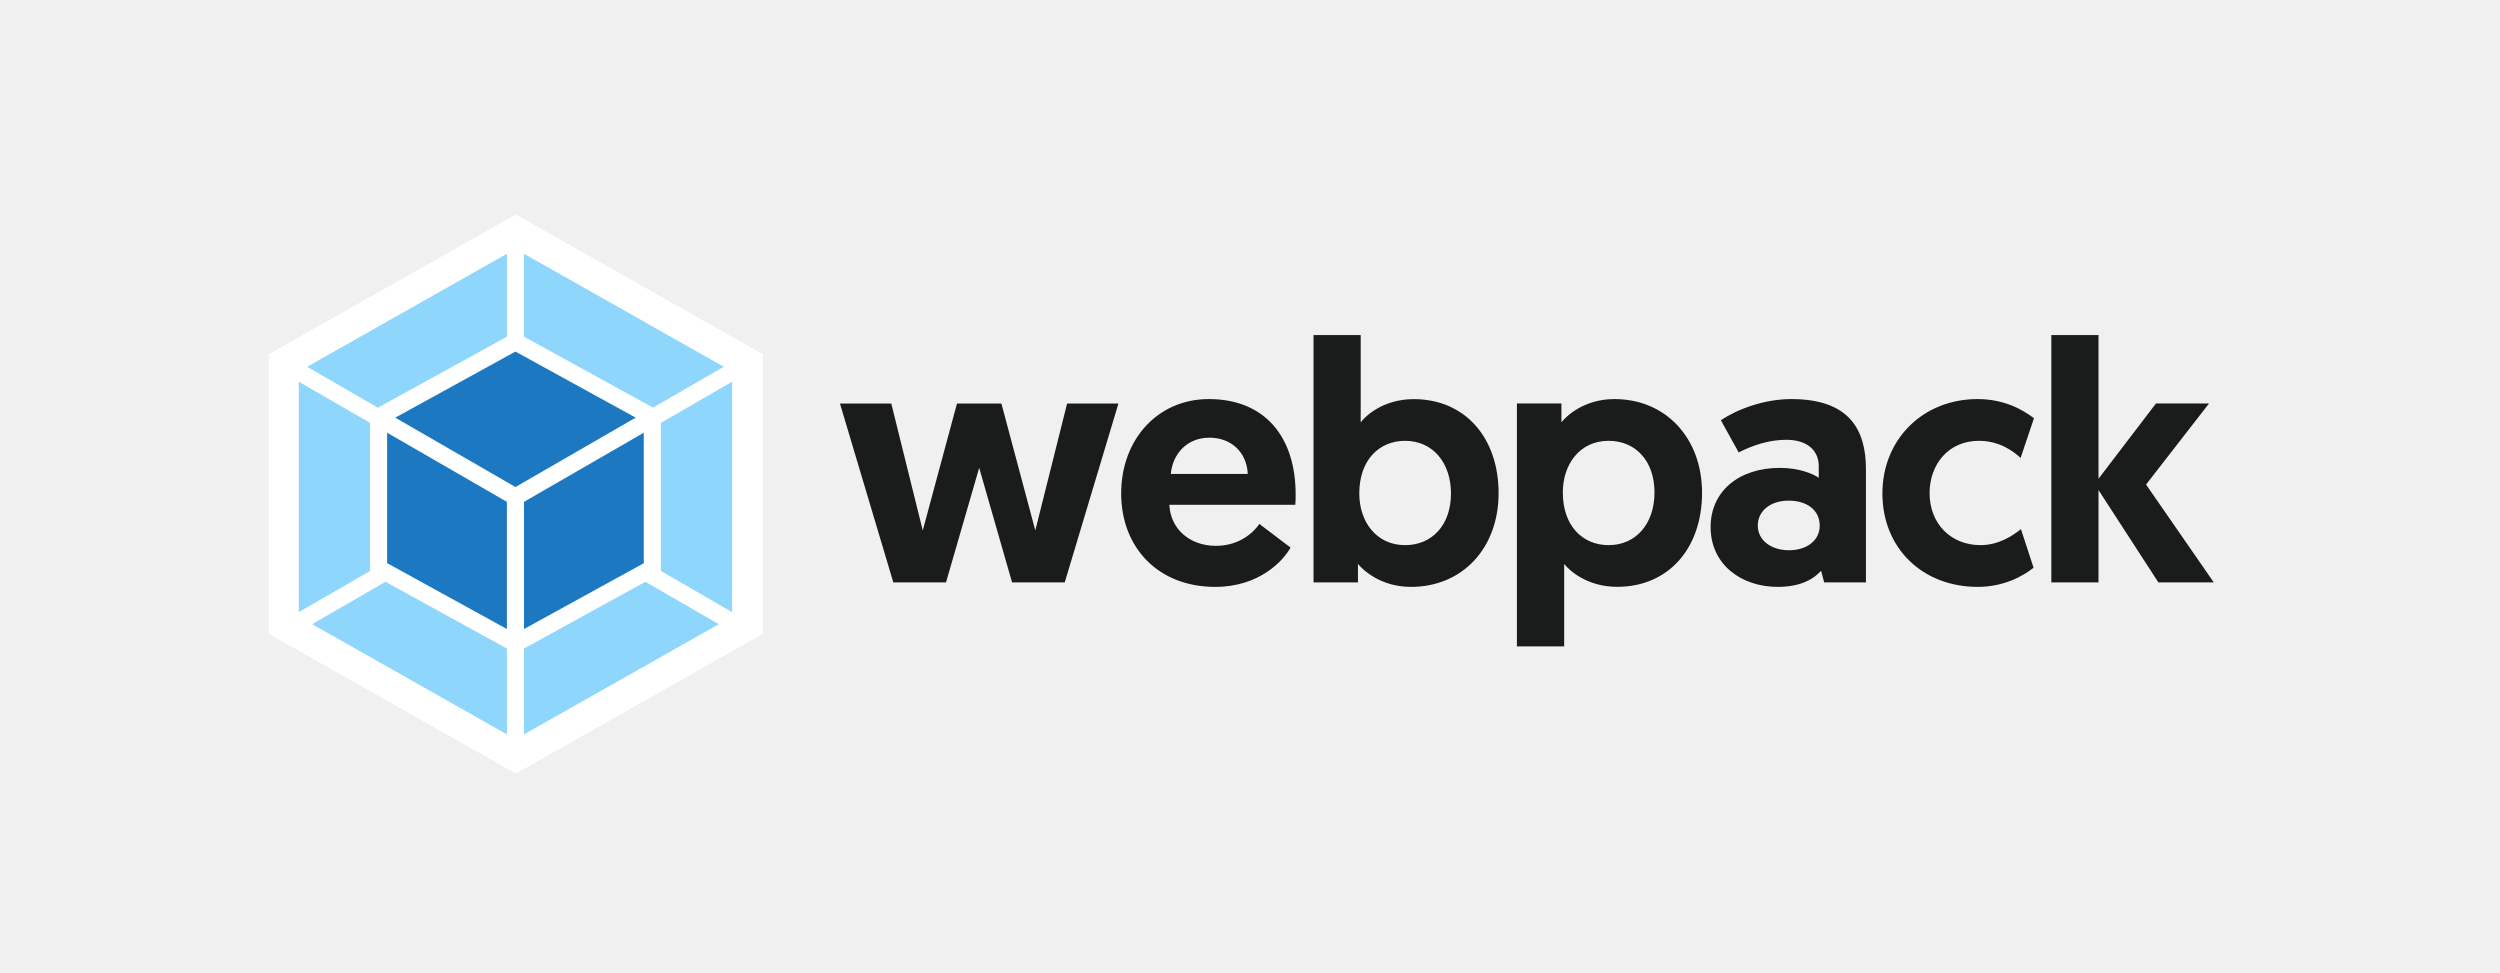
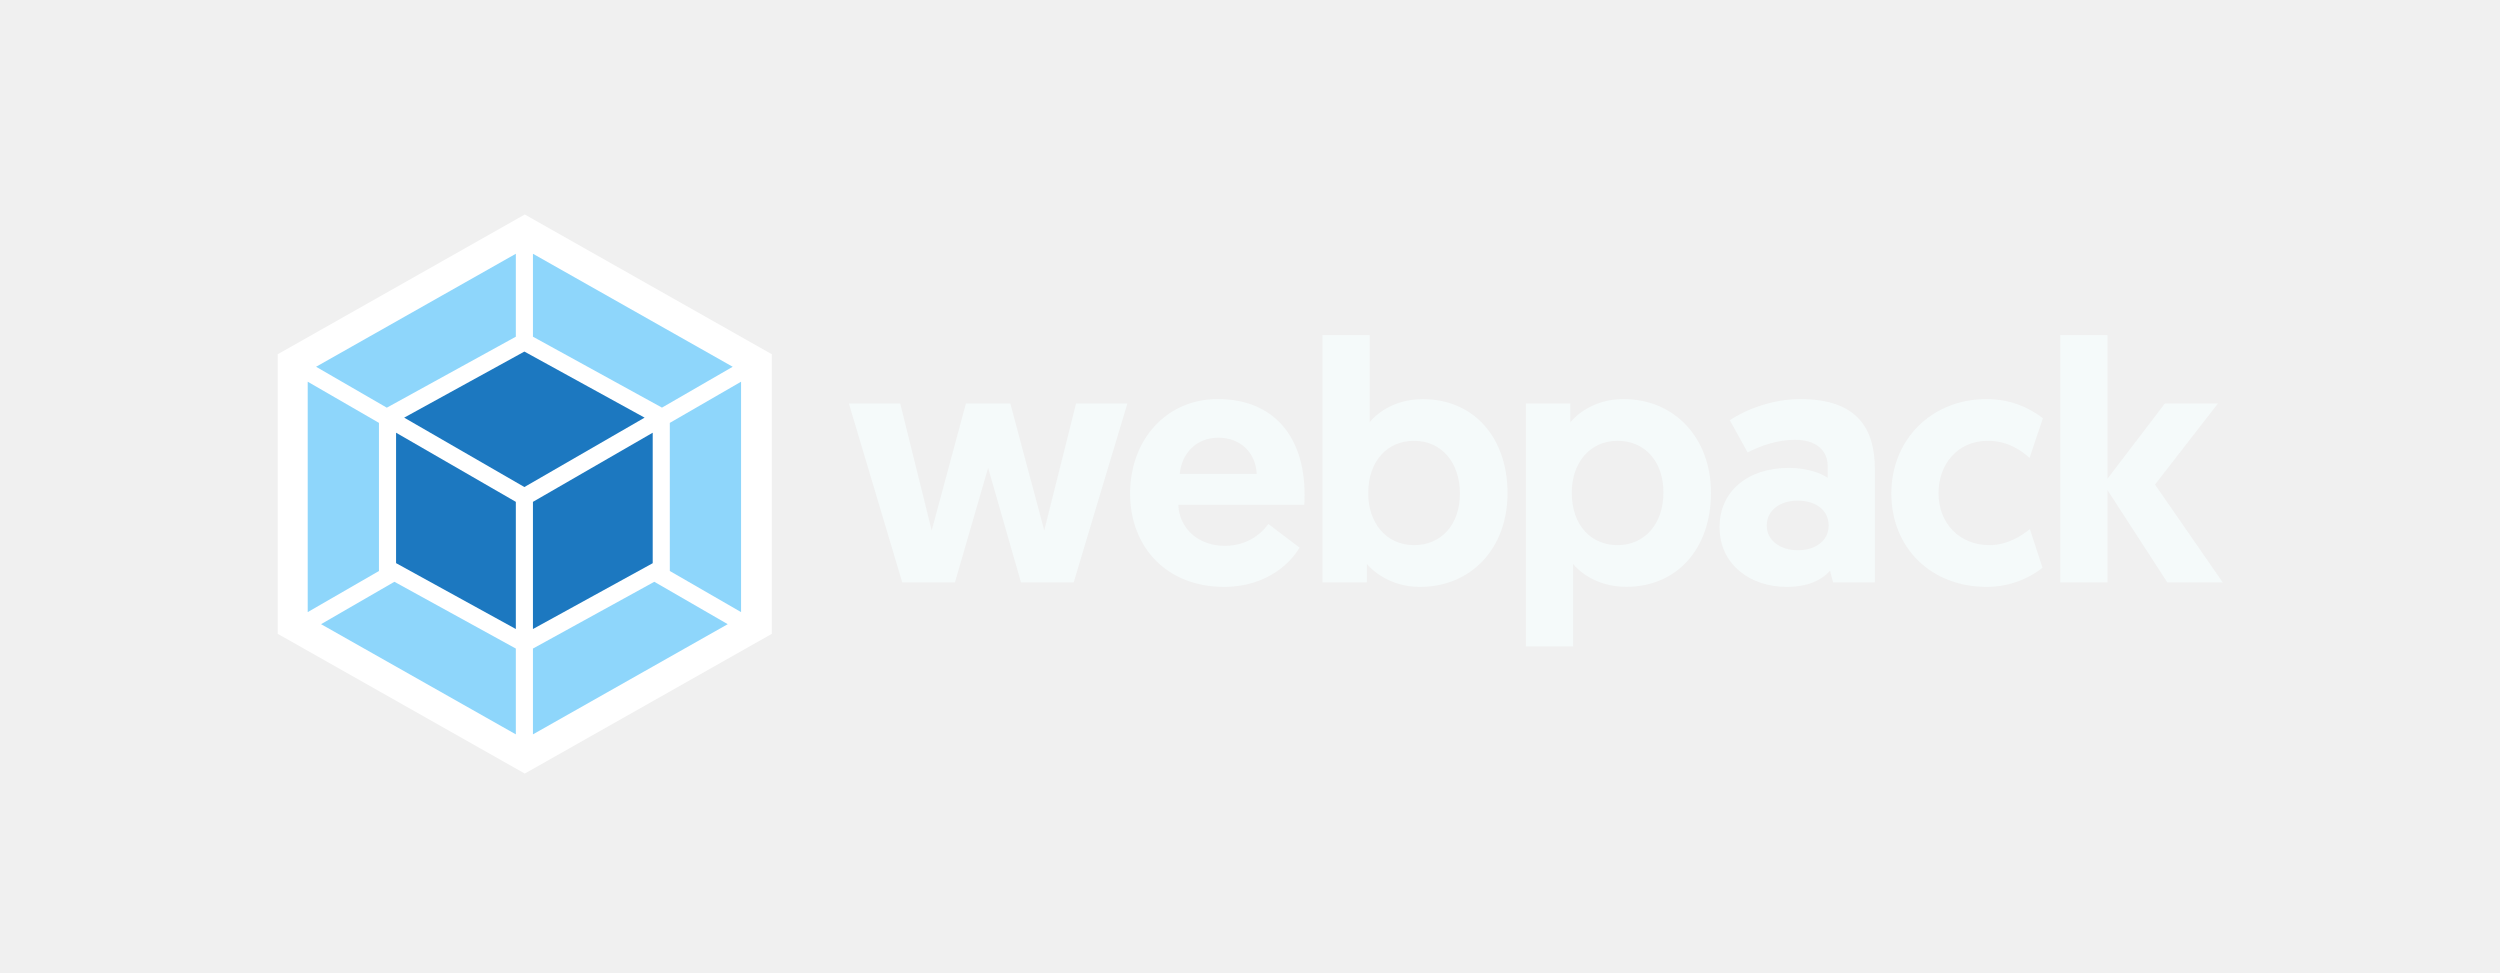
- <svg viewBox="0 0 3916 1524">
-   <path fill="#FFF" d="M808 336l387 218.9v437.9l-387 218.9-387-218.9V554.9z" />
-   <path fill="#8ED6FB" d="M1125.9 977.7l-305.1 172.6v-134.4l190.1-104.6 115 66.4zm20.9-18.9V597.9l-111.6 64.5v232l111.6 64.4zm-657.9 18.9L794 1150.3v-134.4L603.8 911.3l-114.9 66.4zM468 958.8V597.9l111.6 64.5v232L468 958.8zm13.1-384.3l312.9-177v129.9L593.5 637.7l-1.6.9-110.8-64.1zm652.6 0l-312.9-177v129.9l200.5 110.2 1.6.9 110.8-64z" />
-   <path fill="#1C78C0" d="M794 985.3L606.4 882.1V677.8L794 786.1v199.2zm26.8 0l187.6-103.1V677.8L820.8 786.1v199.2zm-13.4-207zM619.1 654.2l188.3-103.5 188.3 103.5-188.3 108.7-188.3-108.7z" />
-   <path fill="#1A1C1C" d="M1585.3 912.3h82.5l84.1-280.2h-80.4l-49.8 198.8-53.1-198.8H1499l-53.6 198.8-49.3-198.8h-80.4l83.6 280.2h82.5l52-179.5 51.5 179.5zM1756.2 773c0 84.1 57.3 146.3 147.4 146.3 69.7 0 107.2-41.8 117.9-61.6l-48.8-37c-8 11.8-30 34.3-68.1 34.3-41.3 0-71.3-26.8-72.9-64.3H2029c.5-5.4.5-10.7.5-16.1 0-91.6-49.3-149.5-136.1-149.5-79.9 0-137.2 63.2-137.2 147.9zm77.7-30.6c3.2-32.1 25.7-56.8 60.6-56.8 33.8 0 58.4 22.5 60 56.8h-120.6zm223.5 169.9h69.7v-28.9c7.5 9.1 35.4 35.9 83.1 35.9 80.4 0 137.2-60.5 137.2-146.8 0-86.8-52.5-147.3-132.9-147.3-48.2 0-76.1 26.8-83.1 36.4V524.9h-73.9v387.4zm71.8-139.3c0-52.5 31.1-82.5 71.8-82.5 42.9 0 71.8 33.8 71.8 82.5 0 49.8-30 80.9-71.8 80.9-45 0-71.8-36.5-71.8-80.9zm247 239.5h73.9V883.3c7 9.1 34.8 35.9 83.1 35.9 80.4 0 132.9-60.5 132.9-147.3 0-85.7-56.8-146.8-137.2-146.8-47.7 0-75.6 26.8-83.1 36.4V632h-69.7v380.5zm71.8-241.1c0-44.5 26.8-80.9 71.8-80.9 41.8 0 71.8 31.1 71.8 80.9 0 48.8-28.9 82.5-71.8 82.5-40.7 0-71.8-30-71.8-82.5zm231.5 54.1c0 58.9 48.2 93.8 105 93.8 32.2 0 53.6-9.6 68.1-25.2l4.8 18.2h65.4V734.9c0-62.7-26.8-109.8-116.8-109.8-42.9 0-85.2 16.1-110.4 33.2l27.9 50.4c20.9-10.7 46.6-19.8 74.5-19.8 32.7 0 50.9 16.6 50.9 41.3v18.2c-10.2-7-32.2-15.5-60.6-15.5-65.4-.1-108.8 37.4-108.8 92.6zm73.9-2.2c0-23 19.8-39.1 48.2-39.1s48.8 14.5 48.8 39.1c0 23.6-20.4 38.6-48.2 38.6s-48.8-15.5-48.8-38.6zm348.9 30.6c-46.6 0-79.8-33.8-79.8-81.4 0-45 29.5-82 77.2-82 31.6 0 53.1 15.5 65.4 26.8l20.9-62.2c-18.2-13.9-47.2-30-88.4-30-85.2 0-149 62.7-149 147.9s62.2 146.3 149.5 146.3c40.7 0 71.3-17.1 87.3-30l-19.8-60.5c-12.4 10.1-34.9 25.1-63.3 25.1zm110.9 58.4h73.9V767.6l93.8 144.7h86.8L3361.6 759l98.6-127h-83.1l-90 117.9v-225h-73.9v387.4z" />
+ <svg xmlns="http://www.w3.org/2000/svg" viewBox="0 0 3916 1524">
+   <path fill="#FFF" d="M822 336l387 218.9v437.9l-387 218.9-387-218.9V554.9z" />
+   <path fill="#8ED6FB" d="M1139.9 977.7l-305.1 172.6v-134.4l190.1-104.6 115 66.4zm20.9-18.9V597.9l-111.6 64.5v232l111.6 64.4zm-657.9 18.9L808 1150.3v-134.4L617.8 911.3l-114.9 66.4zM482 958.8V597.9l111.6 64.5v232L482 958.8zm13.1-384.3l312.9-177v129.9L607.5 637.7l-1.6.9-110.8-64.1zm652.6 0l-312.9-177v129.9l200.5 110.2 1.6.9 110.8-64z" />
+   <path fill="#1C78C0" d="M808 985.3L620.4 882.1V677.8L808 786.1v199.2zm26.8 0l187.6-103.1V677.8L834.8 786.1v199.2zm-13.4-207zM633.1 654.2l188.3-103.5 188.3 103.5-188.3 108.7-188.3-108.7z" />
+   <path fill="#F5FAFA" d="M1599.3 912.3h82.5l84.1-280.2h-80.4l-49.8 198.8-53.1-198.8H1513l-53.6 198.8-49.3-198.8h-80.4l83.6 280.2h82.5l52-179.5 51.5 179.5zM1770.2 773c0 84.1 57.3 146.3 147.4 146.3 69.7 0 107.2-41.8 117.9-61.6l-48.8-37c-8 11.8-30 34.3-68.1 34.3-41.3 0-71.3-26.8-72.9-64.3H2043c.5-5.4.5-10.7.5-16.1 0-91.6-49.3-149.5-136.1-149.5-79.9 0-137.2 63.2-137.2 147.9zm77.7-30.6c3.2-32.1 25.7-56.8 60.6-56.8 33.8 0 58.4 22.5 60 56.8h-120.6zm223.5 169.9h69.7v-28.9c7.5 9.1 35.4 35.9 83.1 35.9 80.4 0 137.2-60.5 137.2-146.8 0-86.8-52.5-147.3-132.9-147.3-48.2 0-76.1 26.8-83.1 36.4V524.9h-73.9v387.4zm71.8-139.3c0-52.5 31.1-82.5 71.8-82.5 42.9 0 71.8 33.8 71.8 82.5 0 49.8-30 80.9-71.8 80.9-45 0-71.8-36.5-71.8-80.9zm247 239.5h73.9V883.3c7 9.1 34.8 35.9 83.1 35.9 80.4 0 132.9-60.5 132.9-147.3 0-85.7-56.8-146.8-137.2-146.8-47.7 0-75.6 26.8-83.1 36.4V632h-69.7v380.5zm71.8-241.1c0-44.5 26.8-80.9 71.8-80.9 41.8 0 71.8 31.1 71.8 80.9 0 48.8-28.9 82.5-71.8 82.5-40.7 0-71.8-30-71.8-82.5zm231.5 54.1c0 58.9 48.2 93.8 105 93.8 32.2 0 53.6-9.6 68.1-25.2l4.8 18.2h65.4V734.9c0-62.7-26.8-109.8-116.8-109.8-42.9 0-85.2 16.1-110.4 33.2l27.9 50.4c20.9-10.7 46.6-19.8 74.5-19.8 32.7 0 50.9 16.6 50.9 41.3v18.2c-10.2-7-32.2-15.5-60.6-15.5-65.4-.1-108.8 37.4-108.8 92.6zm73.9-2.2c0-23 19.8-39.1 48.2-39.1s48.8 14.5 48.8 39.1c0 23.6-20.4 38.6-48.2 38.6s-48.8-15.5-48.8-38.6zm348.9 30.6c-46.6 0-79.8-33.8-79.8-81.4 0-45 29.5-82 77.2-82 31.6 0 53.1 15.5 65.4 26.8l20.9-62.2c-18.2-13.9-47.2-30-88.4-30-85.2 0-149 62.7-149 147.9s62.2 146.3 149.5 146.3c40.7 0 71.3-17.1 87.3-30l-19.8-60.5c-12.4 10.1-34.9 25.1-63.3 25.1zm110.9 58.4h73.9V767.6l93.8 144.7h86.8L3375.6 759l98.6-127h-83.1l-90 117.9v-225h-73.9v387.4z" />
</svg>
